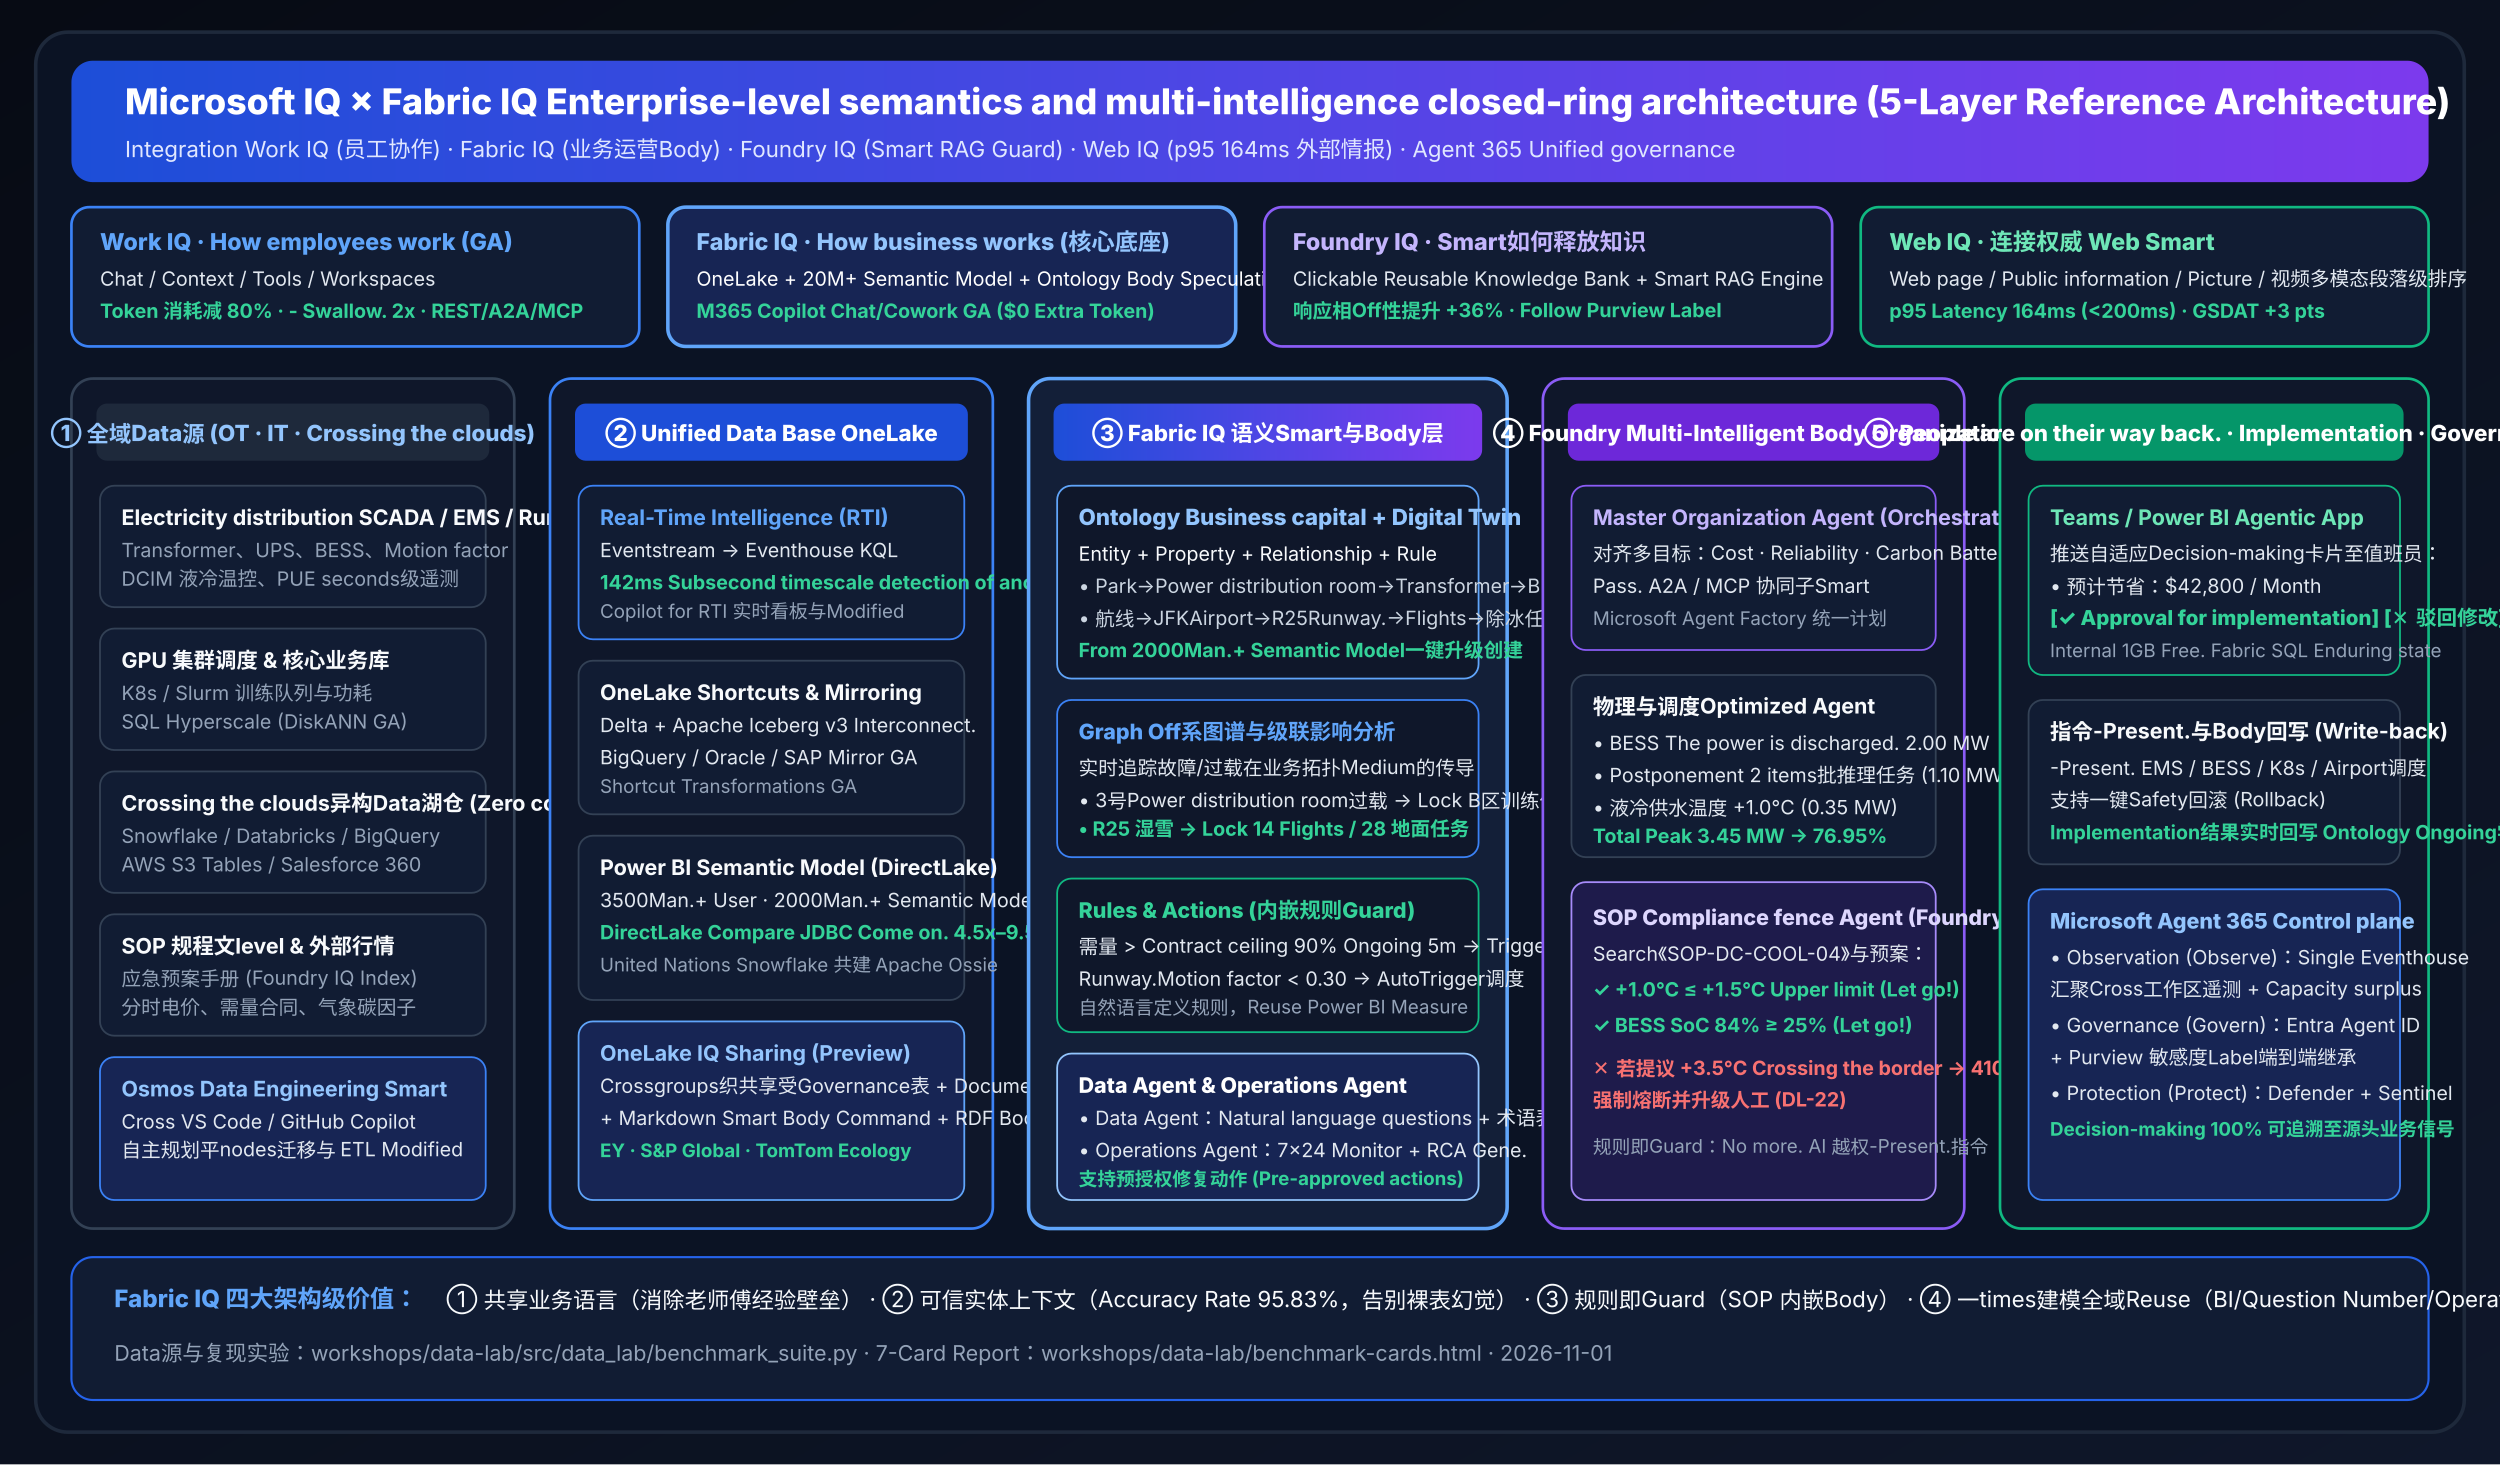
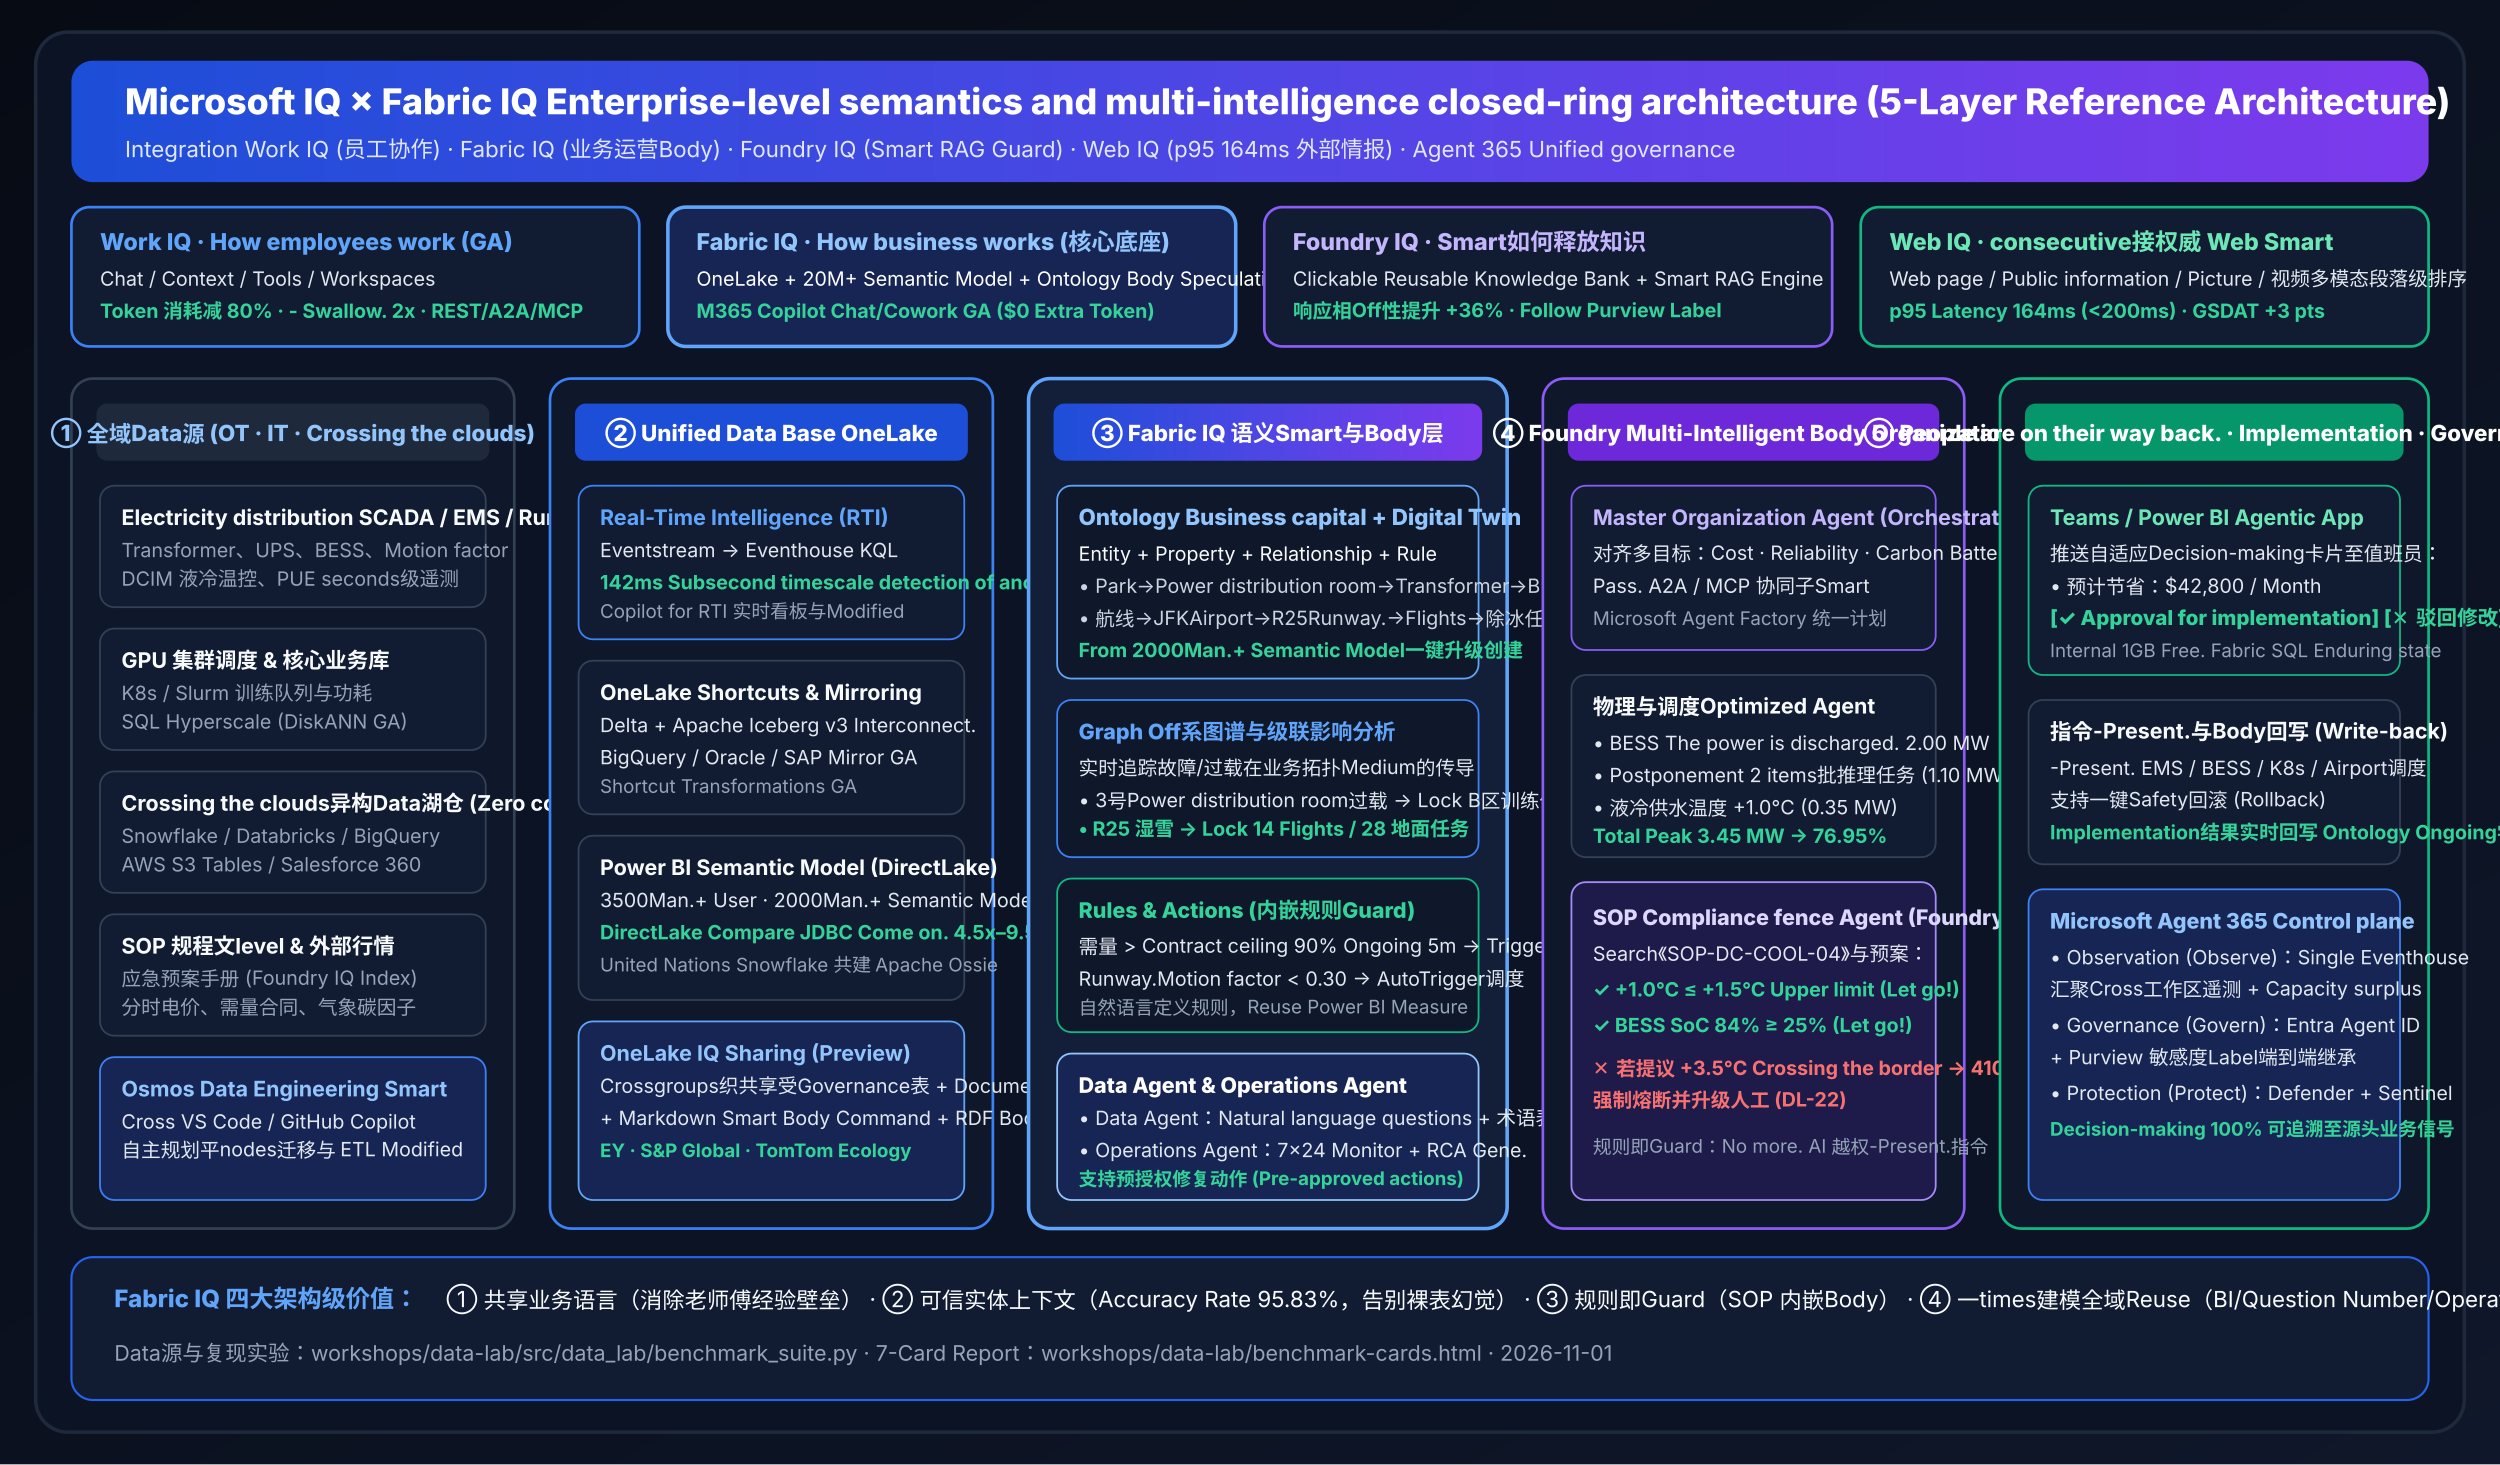
<svg xmlns="http://www.w3.org/2000/svg" viewBox="0 0 1400 820" width="1400" height="820" font-family="-apple-system, BlinkMacSystemFont, 'Segoe UI', 'PingFang SC', 'Microsoft YaHei', sans-serif">
  <defs>
    <linearGradient id="bg2" x1="0%" y1="0%" x2="100%" y2="100%">
      <stop offset="0%" stop-color="#070B14" />
      <stop offset="100%" stop-color="#0F172A" />
    </linearGradient>
    <linearGradient id="iqHeader" x1="0%" y1="0%" x2="100%" y2="0%">
      <stop offset="0%" stop-color="#1D4ED8" />
      <stop offset="50%" stop-color="#4F46E5" />
      <stop offset="100%" stop-color="#7C3AED" />
    </linearGradient>
  </defs>
  <rect width="1400" height="820" fill="url(#bg2)" />
  <rect x="20" y="18" width="1360" height="784" rx="18" fill="#0B1324" stroke="#1E293B" stroke-width="2" />
  <rect x="40" y="34" width="1320" height="68" rx="12" fill="url(#iqHeader)" />
  <text x="70" y="64" fill="#FFFFFF" font-size="20" font-weight="800">Microsoft IQ × Fabric IQ Enterprise-level semantics and multi-intelligence closed-ring architecture (5-Layer Reference Architecture)</text>
  <text x="70" y="88" fill="#E0E7FF" font-size="12.5">Integration Work IQ (员工协作) · Fabric IQ (业务运营Body) · Foundry IQ (Smart RAG Guard) · Web IQ (p95 164ms 外部情报) · Agent 365 Unified governance</text>
  <rect x="40" y="116" width="318" height="78" rx="10" fill="#111C33" stroke="#3B82F6" stroke-width="1.5" />
  <text x="56" y="140" fill="#60A5FA" font-size="13" font-weight="800">Work IQ · How employees work (GA)</text>
  <text x="56" y="160" fill="#E2E8F0" font-size="11">Chat / Context / Tools / Workspaces</text>
  <text x="56" y="178" fill="#34D399" font-size="11" font-weight="700">Token 消耗减 80% · - Swallow. 2x · REST/A2A/MCP</text>
  <rect x="374" y="116" width="318" height="78" rx="10" fill="#172554" stroke="#60A5FA" stroke-width="2" />
  <text x="390" y="140" fill="#93C5FD" font-size="13" font-weight="800">Fabric IQ · How business works (核心底座)</text>
  <text x="390" y="160" fill="#FFFFFF" font-size="11">OneLake + 20M+ Semantic Model + Ontology Body Speculation</text>
  <text x="390" y="178" fill="#34D399" font-size="11" font-weight="700">M365 Copilot Chat/Cowork GA ($0 Extra Token)</text>
  <rect x="708" y="116" width="318" height="78" rx="10" fill="#111C33" stroke="#8B5CF6" stroke-width="1.5" />
  <text x="724" y="140" fill="#C4B5FD" font-size="13" font-weight="800">Foundry IQ · Smart如何释放知识</text>
  <text x="724" y="160" fill="#E2E8F0" font-size="11">Clickable Reusable Knowledge Bank + Smart RAG Engine</text>
  <text x="724" y="178" fill="#34D399" font-size="11" font-weight="700">响应相Off性提升 +36% · Follow Purview Label</text>
  <rect x="1042" y="116" width="318" height="78" rx="10" fill="#111C33" stroke="#10B981" stroke-width="1.5" />
-   <text x="1058" y="140" fill="#6EE7B7" font-size="13" font-weight="800">Web IQ · 连接权威 Web Smart</text>
+   <text x="1058" y="140" fill="#6EE7B7" font-size="13" font-weight="800">Web IQ · consecutive接权威 Web Smart</text>
  <text x="1058" y="160" fill="#E2E8F0" font-size="11">Web page / Public information / Picture / 视频多模态段落级排序</text>
  <text x="1058" y="178" fill="#34D399" font-size="11" font-weight="700">p95 Latency 164ms (&lt;200ms) · GSDAT +3 pts</text>
  <rect x="40" y="212" width="248" height="476" rx="12" fill="#0F172A" stroke="#334155" stroke-width="1.5" />
  <rect x="54" y="226" width="220" height="32" rx="6" fill="#1E293B" />
  <text x="164" y="247" fill="#93C5FD" font-size="12.5" font-weight="800" text-anchor="middle">① 全域Data源 (OT · IT · Crossing the clouds)</text>
  <rect x="56" y="272" width="216" height="68" rx="8" fill="#111C33" stroke="#334155" />
  <text x="68" y="294" fill="#F8FAFC" font-size="12" font-weight="700">Electricity distribution SCADA / EMS / Runway Sensor</text>
  <text x="68" y="312" fill="#94A3B8" font-size="11">Transformer、UPS、BESS、Motion factor</text>
  <text x="68" y="328" fill="#94A3B8" font-size="11">DCIM 液冷温控、PUE seconds级遥测</text>
  <rect x="56" y="352" width="216" height="68" rx="8" fill="#111C33" stroke="#334155" />
  <text x="68" y="374" fill="#F8FAFC" font-size="12" font-weight="700">GPU 集群调度 &amp; 核心业务库</text>
  <text x="68" y="392" fill="#94A3B8" font-size="11">K8s / Slurm 训练队列与功耗</text>
  <text x="68" y="408" fill="#94A3B8" font-size="11">SQL Hyperscale (DiskANN GA)</text>
  <rect x="56" y="432" width="216" height="68" rx="8" fill="#111C33" stroke="#334155" />
  <text x="68" y="454" fill="#F8FAFC" font-size="12" font-weight="700">Crossing the clouds异构Data湖仓 (Zero copies)</text>
  <text x="68" y="472" fill="#94A3B8" font-size="11">Snowflake / Databricks / BigQuery</text>
  <text x="68" y="488" fill="#94A3B8" font-size="11">AWS S3 Tables / Salesforce 360</text>
  <rect x="56" y="512" width="216" height="68" rx="8" fill="#111C33" stroke="#334155" />
  <text x="68" y="534" fill="#F8FAFC" font-size="12" font-weight="700">SOP 规程文level &amp; 外部行情</text>
  <text x="68" y="552" fill="#94A3B8" font-size="11">应急预案手册 (Foundry IQ Index)</text>
  <text x="68" y="568" fill="#94A3B8" font-size="11">分时电价、需量合同、气象碳因子</text>
  <rect x="56" y="592" width="216" height="80" rx="8" fill="#172554" stroke="#3B82F6" />
  <text x="68" y="614" fill="#93C5FD" font-size="12" font-weight="700">Osmos Data Engineering Smart</text>
  <text x="68" y="632" fill="#E2E8F0" font-size="11">Cross VS Code / GitHub Copilot</text>
  <text x="68" y="648" fill="#E2E8F0" font-size="11">自主规划平nodes迁移与 ETL Modified</text>
  <rect x="308" y="212" width="248" height="476" rx="12" fill="#0F172A" stroke="#3B82F6" stroke-width="1.5" />
  <rect x="322" y="226" width="220" height="32" rx="6" fill="#1D4ED8" />
  <text x="432" y="247" fill="#FFFFFF" font-size="12.5" font-weight="800" text-anchor="middle">② Unified Data Base OneLake</text>
  <rect x="324" y="272" width="216" height="86" rx="8" fill="#111C33" stroke="#3B82F6" />
  <text x="336" y="294" fill="#60A5FA" font-size="12" font-weight="700">Real-Time Intelligence (RTI)</text>
  <text x="336" y="312" fill="#E2E8F0" font-size="11">Eventstream → Eventhouse KQL</text>
  <text x="336" y="330" fill="#34D399" font-size="11" font-weight="700">142ms Subsecond timescale detection of anomalies</text>
  <text x="336" y="346" fill="#94A3B8" font-size="10.5">Copilot for RTI 实时看板与Modified</text>
  <rect x="324" y="370" width="216" height="86" rx="8" fill="#111C33" stroke="#334155" />
  <text x="336" y="392" fill="#F8FAFC" font-size="12" font-weight="700">OneLake Shortcuts &amp; Mirroring</text>
  <text x="336" y="410" fill="#E2E8F0" font-size="11">Delta + Apache Iceberg v3 Interconnect.</text>
  <text x="336" y="428" fill="#E2E8F0" font-size="11">BigQuery / Oracle / SAP Mirror GA</text>
  <text x="336" y="444" fill="#94A3B8" font-size="10.5">Shortcut Transformations GA</text>
  <rect x="324" y="468" width="216" height="92" rx="8" fill="#111C33" stroke="#334155" />
  <text x="336" y="490" fill="#F8FAFC" font-size="12" font-weight="700">Power BI Semantic Model (DirectLake)</text>
  <text x="336" y="508" fill="#E2E8F0" font-size="11">3500Man.+ User · 2000Man.+ Semantic Model</text>
  <text x="336" y="526" fill="#34D399" font-size="11" font-weight="700">DirectLake Compare JDBC Come on. 4.5x–9.5x</text>
  <text x="336" y="544" fill="#94A3B8" font-size="10.5">United Nations Snowflake 共建 Apache Ossie</text>
  <rect x="324" y="572" width="216" height="100" rx="8" fill="#172554" stroke="#60A5FA" />
  <text x="336" y="594" fill="#93C5FD" font-size="12" font-weight="700">OneLake IQ Sharing (Preview)</text>
  <text x="336" y="612" fill="#E2E8F0" font-size="11">Crossgroups织共享受Governance表 + Documentation</text>
  <text x="336" y="630" fill="#E2E8F0" font-size="11">+ Markdown Smart Body Command + RDF Body</text>
  <text x="336" y="648" fill="#34D399" font-size="10.5" font-weight="700">EY · S&amp;P Global · TomTom Ecology</text>
  <rect x="576" y="212" width="268" height="476" rx="12" fill="#131F38" stroke="#60A5FA" stroke-width="2" />
  <rect x="590" y="226" width="240" height="32" rx="6" fill="url(#iqHeader)" />
  <text x="710" y="247" fill="#FFFFFF" font-size="12.5" font-weight="800" text-anchor="middle">③ Fabric IQ 语义Smart与Body层</text>
  <rect x="592" y="272" width="236" height="108" rx="8" fill="#0F172A" stroke="#60A5FA" />
  <text x="604" y="294" fill="#93C5FD" font-size="12.5" font-weight="800">Ontology Business capital + Digital Twin</text>
  <text x="604" y="314" fill="#F8FAFC" font-size="11">Entity + Property + Relationship + Rule</text>
  <text x="604" y="332" fill="#CBD5E1" font-size="11">• Park→Power distribution room→Transformer→BESS→The cabinet.→GPU</text>
  <text x="604" y="350" fill="#CBD5E1" font-size="11">• 航线→JFKAirport→R25Runway.→Flights→除冰任务</text>
  <text x="604" y="368" fill="#34D399" font-size="11" font-weight="700">From 2000Man.+ Semantic Model一键升级创建</text>
  <rect x="592" y="392" width="236" height="88" rx="8" fill="#0F172A" stroke="#3B82F6" />
  <text x="604" y="414" fill="#60A5FA" font-size="12" font-weight="800">Graph Off系图谱与级联影响分析</text>
  <text x="604" y="434" fill="#E2E8F0" font-size="11">实时追踪故障/过载在业务拓扑Medium的传导</text>
  <text x="604" y="452" fill="#E2E8F0" font-size="11">• 3号Power distribution room过载 → Lock B区训练任务</text>
  <text x="604" y="468" fill="#34D399" font-size="11" font-weight="700">• R25 湿雪 → Lock 14 Flights / 28 地面任务</text>
  <rect x="592" y="492" width="236" height="86" rx="8" fill="#0F172A" stroke="#10B981" />
  <text x="604" y="514" fill="#34D399" font-size="12" font-weight="800">Rules &amp; Actions (内嵌规则Guard)</text>
  <text x="604" y="534" fill="#E2E8F0" font-size="11">需量 &gt; Contract ceiling 90% Ongoing 5m → Trigger</text>
  <text x="604" y="552" fill="#E2E8F0" font-size="11">Runway.Motion factor &lt; 0.30 → AutoTrigger调度</text>
  <text x="604" y="568" fill="#94A3B8" font-size="10.5">自然语言定义规则，Reuse Power BI Measure</text>
  <rect x="592" y="590" width="236" height="82" rx="8" fill="#172554" stroke="#93C5FD" />
  <text x="604" y="612" fill="#FFFFFF" font-size="12" font-weight="800">Data Agent &amp; Operations Agent</text>
  <text x="604" y="630" fill="#E2E8F0" font-size="11">• Data Agent：Natural language questions + 术语表接地</text>
  <text x="604" y="648" fill="#E2E8F0" font-size="11">• Operations Agent：7×24 Monitor + RCA Gene.</text>
  <text x="604" y="664" fill="#34D399" font-size="10.5" font-weight="700">支持预授权修复动作 (Pre-approved actions)</text>
  <rect x="864" y="212" width="236" height="476" rx="12" fill="#0F172A" stroke="#8B5CF6" stroke-width="1.5" />
  <rect x="878" y="226" width="208" height="32" rx="6" fill="#6D28D9" />
  <text x="982" y="247" fill="#FFFFFF" font-size="12.5" font-weight="800" text-anchor="middle">④ Foundry Multi-Intelligent Body Organization</text>
  <rect x="880" y="272" width="204" height="92" rx="8" fill="#111C33" stroke="#8B5CF6" />
  <text x="892" y="294" fill="#C4B5FD" font-size="12" font-weight="700">Master Organization Agent (Orchestrator)</text>
  <text x="892" y="314" fill="#E2E8F0" font-size="11">对齐多目标：Cost · Reliability · Carbon Battery</text>
  <text x="892" y="332" fill="#E2E8F0" font-size="11">Pass. A2A / MCP 协同子Smart</text>
  <text x="892" y="350" fill="#94A3B8" font-size="10.5">Microsoft Agent Factory 统一计划</text>
  <rect x="880" y="378" width="204" height="102" rx="8" fill="#111C33" stroke="#334155" />
  <text x="892" y="400" fill="#F8FAFC" font-size="12" font-weight="700">物理与调度Optimized Agent</text>
  <text x="892" y="420" fill="#E2E8F0" font-size="11">• BESS The power is discharged. 2.00 MW</text>
  <text x="892" y="438" fill="#E2E8F0" font-size="11">• Postponement 2 items批推理任务 (1.10 MW)</text>
  <text x="892" y="456" fill="#E2E8F0" font-size="11">• 液冷供水温度 +1.0°C (0.35 MW)</text>
  <text x="892" y="472" fill="#34D399" font-size="11" font-weight="700">Total Peak 3.45 MW → 76.95%</text>
  <rect x="880" y="494" width="204" height="178" rx="8" fill="#1E1B4B" stroke="#A78BFA" />
  <text x="892" y="518" fill="#DDD6FE" font-size="12" font-weight="800">SOP Compliance fence Agent (Foundry IQ)</text>
  <text x="892" y="538" fill="#E2E8F0" font-size="11">Search《SOP-DC-COOL-04》与预案：</text>
  <text x="892" y="558" fill="#34D399" font-size="11" font-weight="700">✓ +1.0°C ≤ +1.5°C Upper limit (Let go!)</text>
  <text x="892" y="578" fill="#34D399" font-size="11" font-weight="700">✓ BESS SoC 84% ≥ 25% (Let go!)</text>
  <text x="892" y="602" fill="#F87171" font-size="11" font-weight="700">✕ 若提议 +3.5°C Crossing the border → 410ms</text>
  <text x="892" y="620" fill="#F87171" font-size="11" font-weight="700">强制熔断并升级人工 (DL-22)</text>
  <text x="892" y="646" fill="#94A3B8" font-size="10.5">规则即Guard：No more. AI 越权-Present.指令</text>
  <rect x="1120" y="212" width="240" height="476" rx="12" fill="#0F172A" stroke="#10B981" stroke-width="1.5" />
  <rect x="1134" y="226" width="212" height="32" rx="6" fill="#059669" />
  <text x="1240" y="247" fill="#FFFFFF" font-size="12.5" font-weight="800" text-anchor="middle">⑤ People are on their way back. · Implementation · Governance</text>
  <rect x="1136" y="272" width="208" height="106" rx="8" fill="#111C33" stroke="#10B981" />
  <text x="1148" y="294" fill="#6EE7B7" font-size="12" font-weight="700">Teams / Power BI Agentic App</text>
  <text x="1148" y="314" fill="#E2E8F0" font-size="11">推送自适应Decision-making卡片至值班员：</text>
  <text x="1148" y="332" fill="#E2E8F0" font-size="11">• 预计节省：$42,800 / Month</text>
  <text x="1148" y="350" fill="#34D399" font-size="11.5" font-weight="800">[✓ Approval for implementation]   [✕ 驳回修改]</text>
  <text x="1148" y="368" fill="#94A3B8" font-size="10.5">Internal 1GB Free. Fabric SQL Enduring state</text>
  <rect x="1136" y="392" width="208" height="92" rx="8" fill="#111C33" stroke="#334155" />
  <text x="1148" y="414" fill="#F8FAFC" font-size="12" font-weight="700">指令-Present.与Body回写 (Write-back)</text>
  <text x="1148" y="434" fill="#E2E8F0" font-size="11">-Present. EMS / BESS / K8s / Airport调度</text>
  <text x="1148" y="452" fill="#E2E8F0" font-size="11">支持一键Safety回滚 (Rollback)</text>
  <text x="1148" y="470" fill="#34D399" font-size="11" font-weight="700">Implementation结果实时回写 Ontology Ongoing学习</text>
  <rect x="1136" y="498" width="208" height="174" rx="8" fill="#172554" stroke="#3B82F6" />
  <text x="1148" y="520" fill="#93C5FD" font-size="12" font-weight="800">Microsoft Agent 365 Control plane</text>
  <text x="1148" y="540" fill="#E2E8F0" font-size="11">• Observation (Observe)：Single Eventhouse</text>
  <text x="1148" y="558" fill="#E2E8F0" font-size="11">  汇聚Cross工作区遥测 + Capacity surplus</text>
  <text x="1148" y="578" fill="#E2E8F0" font-size="11">• Governance (Govern)：Entra Agent ID</text>
  <text x="1148" y="596" fill="#E2E8F0" font-size="11">  + Purview 敏感度Label端到端继承</text>
  <text x="1148" y="616" fill="#E2E8F0" font-size="11">• Protection (Protect)：Defender + Sentinel</text>
  <text x="1148" y="636" fill="#34D399" font-size="10.5" font-weight="700">Decision-making 100% 可追溯至源头业务信号</text>
  <rect x="40" y="704" width="1320" height="80" rx="12" fill="#111C33" stroke="#2563EB" stroke-width="1.2" />
  <text x="64" y="732" fill="#60A5FA" font-size="13.5" font-weight="800">Fabric IQ 四大架构级价值：</text>
  <text x="250" y="732" fill="#F8FAFC" font-size="12.5">① 共享业务语言（消除老师傅经验壁垒） · ② 可信实体上下文（Accuracy Rate 95.83%，告别裸表幻觉） · ③ 规则即Guard（SOP 内嵌Body） · ④ 一times建模全域Reuse（BI/Question Number/Operating smart body）</text>
  <text x="64" y="762" fill="#94A3B8" font-size="12">Data源与复现实验：workshops/data-lab/src/data_lab/benchmark_suite.py · 7-Card Report：workshops/data-lab/benchmark-cards.html · 2026-11-01</text>
</svg>
